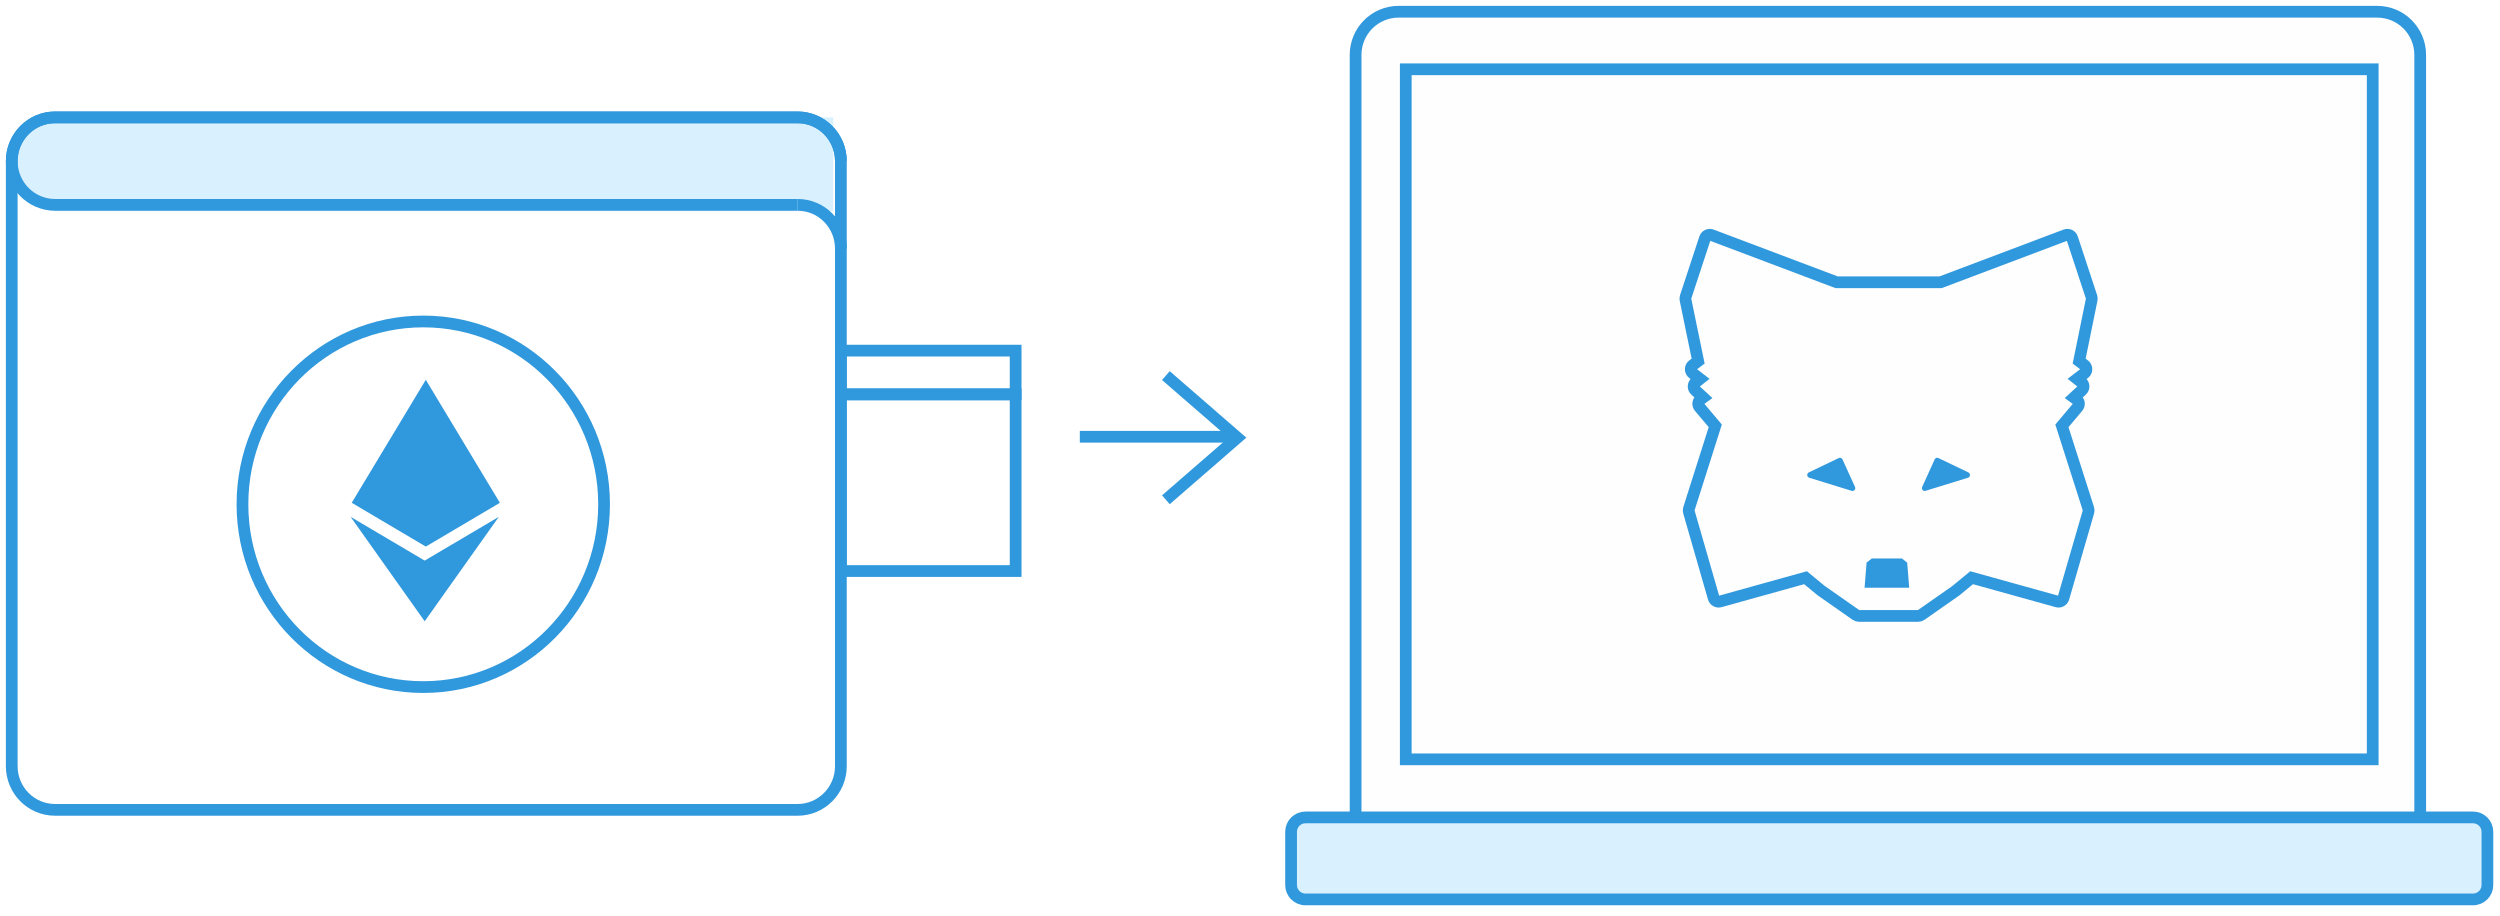
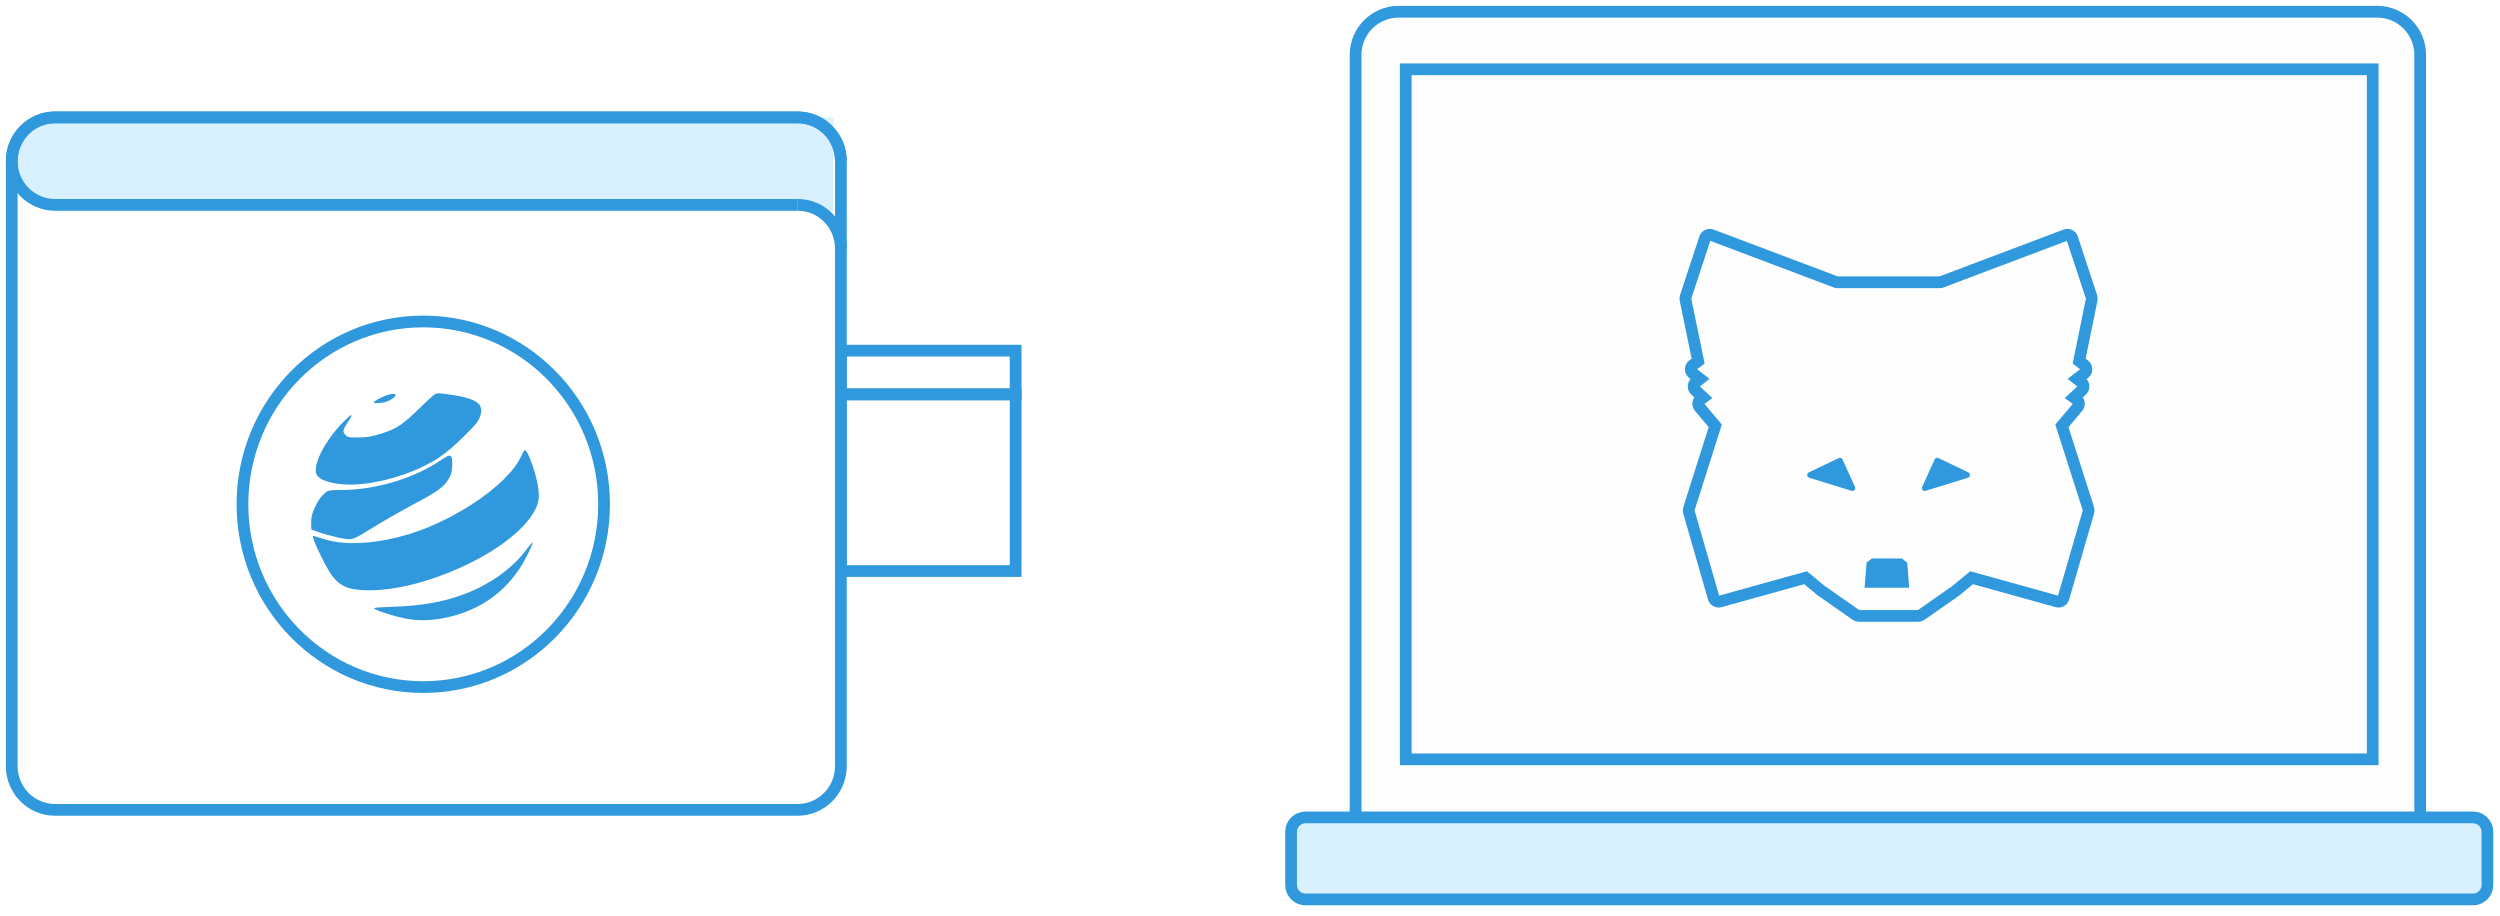
<svg xmlns="http://www.w3.org/2000/svg" width="213px" height="78px" viewBox="0 0 213 78" version="1.1">
-   <defs />
  <g id="Import-account" stroke="none" stroke-width="1" fill="none" fill-rule="evenodd">
    <g id="hardware-connect" transform="translate(-406, -602)">
      <g id="Group-9" transform="translate(356, 522)">
        <g id="connect-hardware" transform="translate(51, 81)">
          <path d="M4,9 L70,9 L70,17 L4,17 C1.791,17 2.705415e-16,15.209 0,13 L0,13 C-2.705415e-16,10.791 1.791,9 4,9 Z" id="Rectangle" fill="#D9F0FF" />
          <g id="Group-4-Copy">
-             <g id="Group-2" transform="translate(91, 31)" stroke="#3098DC">
-               <polyline id="Stroke-10" points="7.333 0 13.425 5.29 7.333 10.58" />
-               <path d="M0,5.211 L13.5,5.211" id="Stroke-11" />
-             </g>
+             <g id="Group-2" transform="translate(91, 31)" stroke="#3098DC" />
            <g id="Group-3" transform="translate(109, 0)">
              <path d="M92.536,75.19 L9.162,75.19 C7.138,75.19 5.497,73.543 5.497,71.512 L5.497,3.677 C5.497,1.646 7.138,0 9.162,0 L92.536,0 C94.56,0 96.201,1.646 96.201,3.677 L96.201,71.512 C96.201,73.543 94.56,75.19 92.536,75.19" id="Fill-12" fill="#FEFEFE" />
              <path d="M92.536,75.19 L9.162,75.19 C7.138,75.19 5.497,73.543 5.497,71.512 L5.497,3.677 C5.497,1.646 7.138,0 9.162,0 L92.536,0 C94.56,0 96.201,1.646 96.201,3.677 L96.201,71.512 C96.201,73.543 94.56,75.19 92.536,75.19 Z" id="Stroke-13" stroke="#3098DC" />
              <path d="M100.706,75.63 L1.222,75.63 C0.547,75.63 0,75.081 0,74.404 L0,69.871 C0,69.194 0.547,68.645 1.222,68.645 L100.706,68.645 C101.38,68.645 101.927,69.194 101.927,69.871 L101.927,74.404 C101.927,75.081 101.38,75.63 100.706,75.63" id="Fill-14" fill="#D9F0FF" />
              <path d="M100.706,75.63 L1.222,75.63 C0.547,75.63 0,75.081 0,74.404 L0,69.871 C0,69.194 0.547,68.645 1.222,68.645 L100.706,68.645 C101.38,68.645 101.927,69.194 101.927,69.871 L101.927,74.404 C101.927,75.081 101.38,75.63 100.706,75.63 Z" id="Stroke-15" stroke="#3098DC" />
              <polygon id="Fill-16" fill="#FEFEFE" points="9.772 63.695 92.155 63.695 92.155 4.903 9.772 4.903" />
              <polygon id="Stroke-17" stroke="#3098DC" points="9.772 63.695 92.155 63.695 92.155 4.903 9.772 4.903" />
              <path d="M53.433,51.476 L48.382,51.476 C48.293,51.476 48.208,51.449 48.135,51.399 L45.146,49.307 L43.832,48.221 L36.537,50.249 C36.31,50.311 36.072,50.177 36.006,49.949 L33.891,42.608 C33.866,42.524 33.868,42.436 33.894,42.353 L36.141,35.282 L34.792,33.683 C34.714,33.59 34.678,33.468 34.692,33.347 C34.707,33.226 34.771,33.116 34.869,33.045 L35.111,32.869 L34.437,32.248 C34.343,32.161 34.292,32.038 34.296,31.91 C34.301,31.781 34.361,31.661 34.461,31.582 L34.841,31.281 L34.222,30.804 C34.115,30.722 34.051,30.591 34.052,30.454 C34.053,30.318 34.118,30.187 34.227,30.106 L34.682,29.766 L33.602,24.529 C33.586,24.454 33.591,24.374 33.616,24.3 L35.262,19.299 C35.299,19.186 35.381,19.093 35.486,19.043 C35.592,18.992 35.714,18.986 35.823,19.028 L46.483,23.051 L55.332,23.051 L65.99,19.028 C66.1,18.986 66.222,18.992 66.328,19.043 C66.434,19.094 66.516,19.187 66.552,19.299 L68.199,24.302 C68.223,24.373 68.228,24.452 68.212,24.528 L67.144,29.767 L67.591,30.108 C67.7,30.191 67.762,30.318 67.763,30.455 C67.763,30.591 67.7,30.721 67.594,30.804 L66.974,31.281 L67.354,31.582 C67.454,31.662 67.514,31.781 67.518,31.91 C67.523,32.038 67.471,32.161 67.377,32.248 L66.704,32.869 L66.946,33.045 C67.043,33.116 67.107,33.226 67.122,33.347 C67.137,33.468 67.099,33.591 67.021,33.683 L65.674,35.282 L67.933,42.352 C67.96,42.434 67.961,42.523 67.937,42.607 L65.808,49.95 C65.742,50.177 65.504,50.31 65.278,50.249 L57.982,48.221 L56.628,49.337 L53.679,51.399 C53.606,51.449 53.521,51.476 53.433,51.476" id="Fill-18" fill="#FEFEFE" />
              <path d="M53.433,51.476 L48.382,51.476 C48.293,51.476 48.208,51.449 48.135,51.399 L45.146,49.307 L43.832,48.221 L36.537,50.249 C36.31,50.311 36.072,50.177 36.006,49.949 L33.891,42.608 C33.866,42.524 33.868,42.436 33.894,42.353 L36.141,35.282 L34.792,33.683 C34.714,33.59 34.678,33.468 34.692,33.347 C34.707,33.226 34.771,33.116 34.869,33.045 L35.111,32.869 L34.437,32.248 C34.343,32.161 34.292,32.038 34.296,31.91 C34.301,31.781 34.361,31.661 34.461,31.582 L34.841,31.281 L34.222,30.804 C34.115,30.722 34.051,30.591 34.052,30.454 C34.053,30.318 34.118,30.187 34.227,30.106 L34.682,29.766 L33.602,24.529 C33.586,24.454 33.591,24.374 33.616,24.3 L35.262,19.299 C35.299,19.186 35.381,19.093 35.486,19.043 C35.592,18.992 35.714,18.986 35.823,19.028 L46.483,23.051 L55.332,23.051 L65.99,19.028 C66.1,18.986 66.222,18.992 66.328,19.043 C66.434,19.094 66.516,19.187 66.552,19.299 L68.199,24.302 C68.223,24.373 68.228,24.452 68.212,24.528 L67.144,29.767 L67.591,30.108 C67.7,30.191 67.762,30.318 67.763,30.455 C67.763,30.591 67.7,30.721 67.594,30.804 L66.974,31.281 L67.354,31.582 C67.454,31.662 67.514,31.781 67.518,31.91 C67.523,32.038 67.471,32.161 67.377,32.248 L66.704,32.869 L66.946,33.045 C67.043,33.116 67.107,33.226 67.122,33.347 C67.137,33.468 67.099,33.591 67.021,33.683 L65.674,35.282 L67.933,42.352 C67.96,42.434 67.961,42.523 67.937,42.607 L65.808,49.95 C65.742,50.177 65.504,50.31 65.278,50.249 L57.982,48.221 L56.628,49.337 L53.679,51.399 C53.606,51.449 53.521,51.476 53.433,51.476 Z" id="Stroke-19" stroke="#3098DC" />
              <polygon id="Fill-20" fill="#3098DC" points="52.048 46.581 49.478 46.581 49.032 46.936 48.862 49.075 52.664 49.075 52.493 46.936" />
              <path d="M54.834,38.139 L53.771,40.486 C53.685,40.676 53.856,40.881 54.051,40.821 L57.674,39.702 C57.881,39.638 57.901,39.343 57.705,39.249 L55.144,38.022 C55.028,37.967 54.889,38.019 54.834,38.139" id="Fill-21" fill="#3098DC" />
              <path d="M46.669,38.022 L44.112,39.249 C43.916,39.343 43.936,39.637 44.143,39.702 L47.767,40.821 C47.961,40.881 48.132,40.675 48.046,40.485 L46.979,38.139 C46.924,38.019 46.786,37.967 46.669,38.022" id="Fill-22" fill="#3098DC" />
            </g>
            <g id="Group" transform="translate(0, 9)">
              <path d="M66.957,59 L3.686,59 C1.651,59 0,57.332 0,55.274 L0,3.726 C0,1.669 1.651,0 3.686,0 L66.957,0 C68.992,0 70.643,1.669 70.643,3.726 L70.643,55.274 C70.643,57.332 68.992,59 66.957,59 Z" id="Stroke-1" stroke="#3098DC" />
              <path d="M66.957,7.453 L3.686,7.453 C1.651,7.453 0,5.784 0,3.726 C0,1.669 1.651,0 3.686,0 L66.957,0 C68.992,0 70.643,1.669 70.643,3.726" id="Stroke-3" stroke="#3098DC" />
              <path d="M66.957,7.453 C68.992,7.453 70.643,9.121 70.643,11.179" id="Stroke-5" stroke="#3098DC" />
              <polygon id="Stroke-7" stroke="#3098DC" points="70.643 23.599 85.532 23.599 85.532 19.874 70.643 19.874" />
              <polygon id="Stroke-9" stroke="#3098DC" points="70.643 38.653 85.532 38.653 85.532 23.6 70.643 23.6" />
-               <path d="M35.278,22.358 L28.967,32.836 L35.278,36.568 L41.59,32.839 L35.278,22.358 Z M35.183,37.763 L28.871,34.034 L35.183,42.932 L41.499,34.034 L35.182,37.763 L35.183,37.763 Z" id="Fill-23" fill="#3098DC" />
+               <g transform="translate(19.6,49) scale(0.005,-0.005)" fill="#3098DC" stroke="none">
+                 <path d="M3290 5082 c-19 -9 -129 -109 -245 -223 -302 -295 -399 -361 -650 -442 -180 -58 -262 -72 -427 -72 -159 0 -174 4 -221 67 -29 39 -17 78 58 192 106 160 82 164 -69 12 -331 -333 -549 -775 -453 -916 49 -74 200 -129 412 -150 394 -41 985 92 1445 326 164 83 279 160 420 280 144 123 383 361 439 436 74 100 99 205 67 282 -40 96 -217 163 -545 206 -184 24 -187 24 -231 2z" />
+                 <path d="M2500 5074 c-100 -27 -250 -108 -250 -136 0 -7 30 -9 89 -6 98 6 184 38 249 92 67 58 27 81 -88 50z" />
+                 <path d="M4761 4028 c-67 -140 -149 -249 -300 -398 -307 -303 -767 -596 -1262 -805 -476 -201 -1013 -303 -1440 -275 -168 12 -256 29 -417 82 -67 23 -125 38 -129 35 -12 -12 40 -144 126 -322 239 -492 354 -584 756 -602 535 -24 1289 186 1947 542 522 283 893 624 995 917 43 122 30 283 -43 543 -55 193 -134 377 -166 383 -13 3 -29 -22 -67 -100z" />
+                 <path d="M3370 3944 c-471 -309 -1103 -494 -1692 -494 -203 0 -224 -6 -304 -93 -48 -52 -79 -98 -114 -172 -64 -132 -81 -202 -78 -317 l3 -91 110 -39 c206 -74 479 -134 562 -125 56 6 119 37 304 153 200 125 568 337 789 453 357 189 478 273 556 389 24 34 50 86 59 115 23 75 30 222 13 272 -21 64 -42 59 -208 -51z" />
+                 <path d="M4908 2508 c-24 -29 -59 -73 -78 -98 -220 -292 -594 -561 -1000 -719 -382 -148 -736 -213 -1266 -231 -149 -5 -281 -13 -295 -18 -23 -9 -23 -10 16 -29 84 -43 331 -118 505 -153 412 -84 955 28 1360 279 234 146 430 339 593 586 85 130 228 418 213 432 -2 2 -24 -20 -48 -49z" />
+               </g>
              <path d="M50.467,32.964 C50.467,24.363 43.57,17.389 35.062,17.389 C26.554,17.389 19.657,24.363 19.657,32.964 C19.657,41.566 26.554,48.539 35.062,48.539 C43.57,48.539 50.467,41.566 50.467,32.964 Z" id="Stroke-24" stroke="#3098DC" />
            </g>
          </g>
        </g>
      </g>
    </g>
  </g>
</svg>
